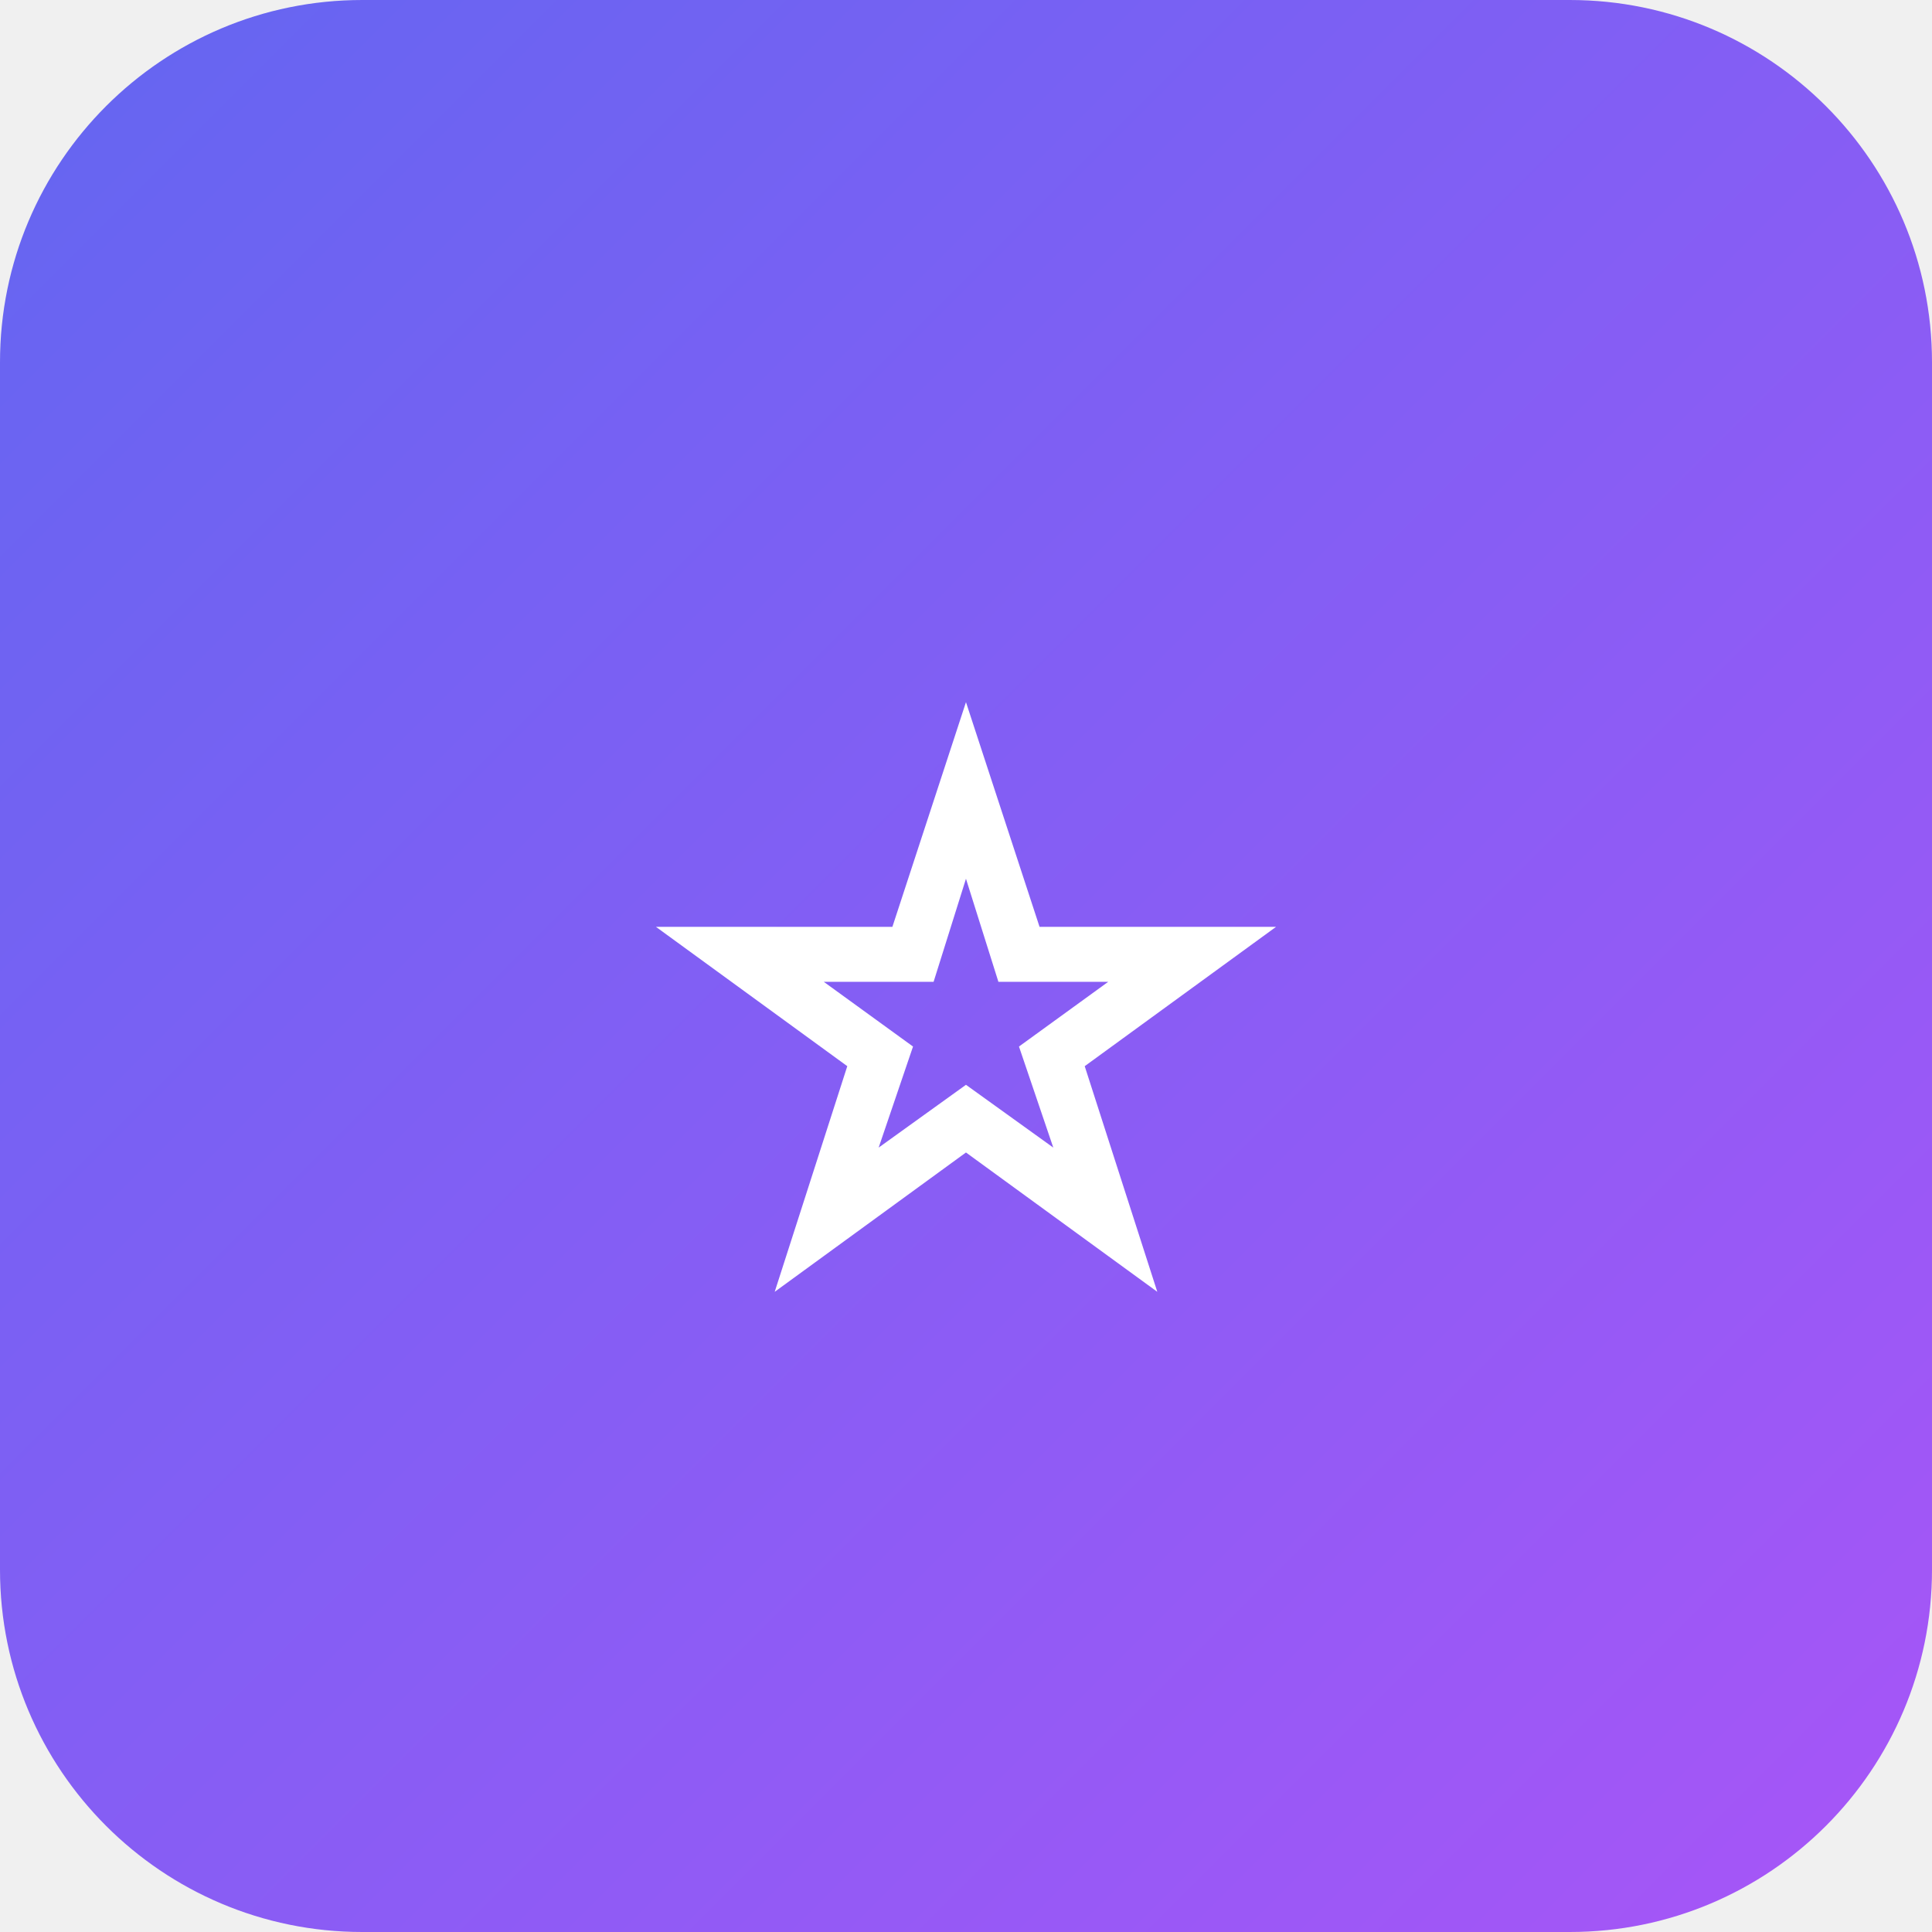
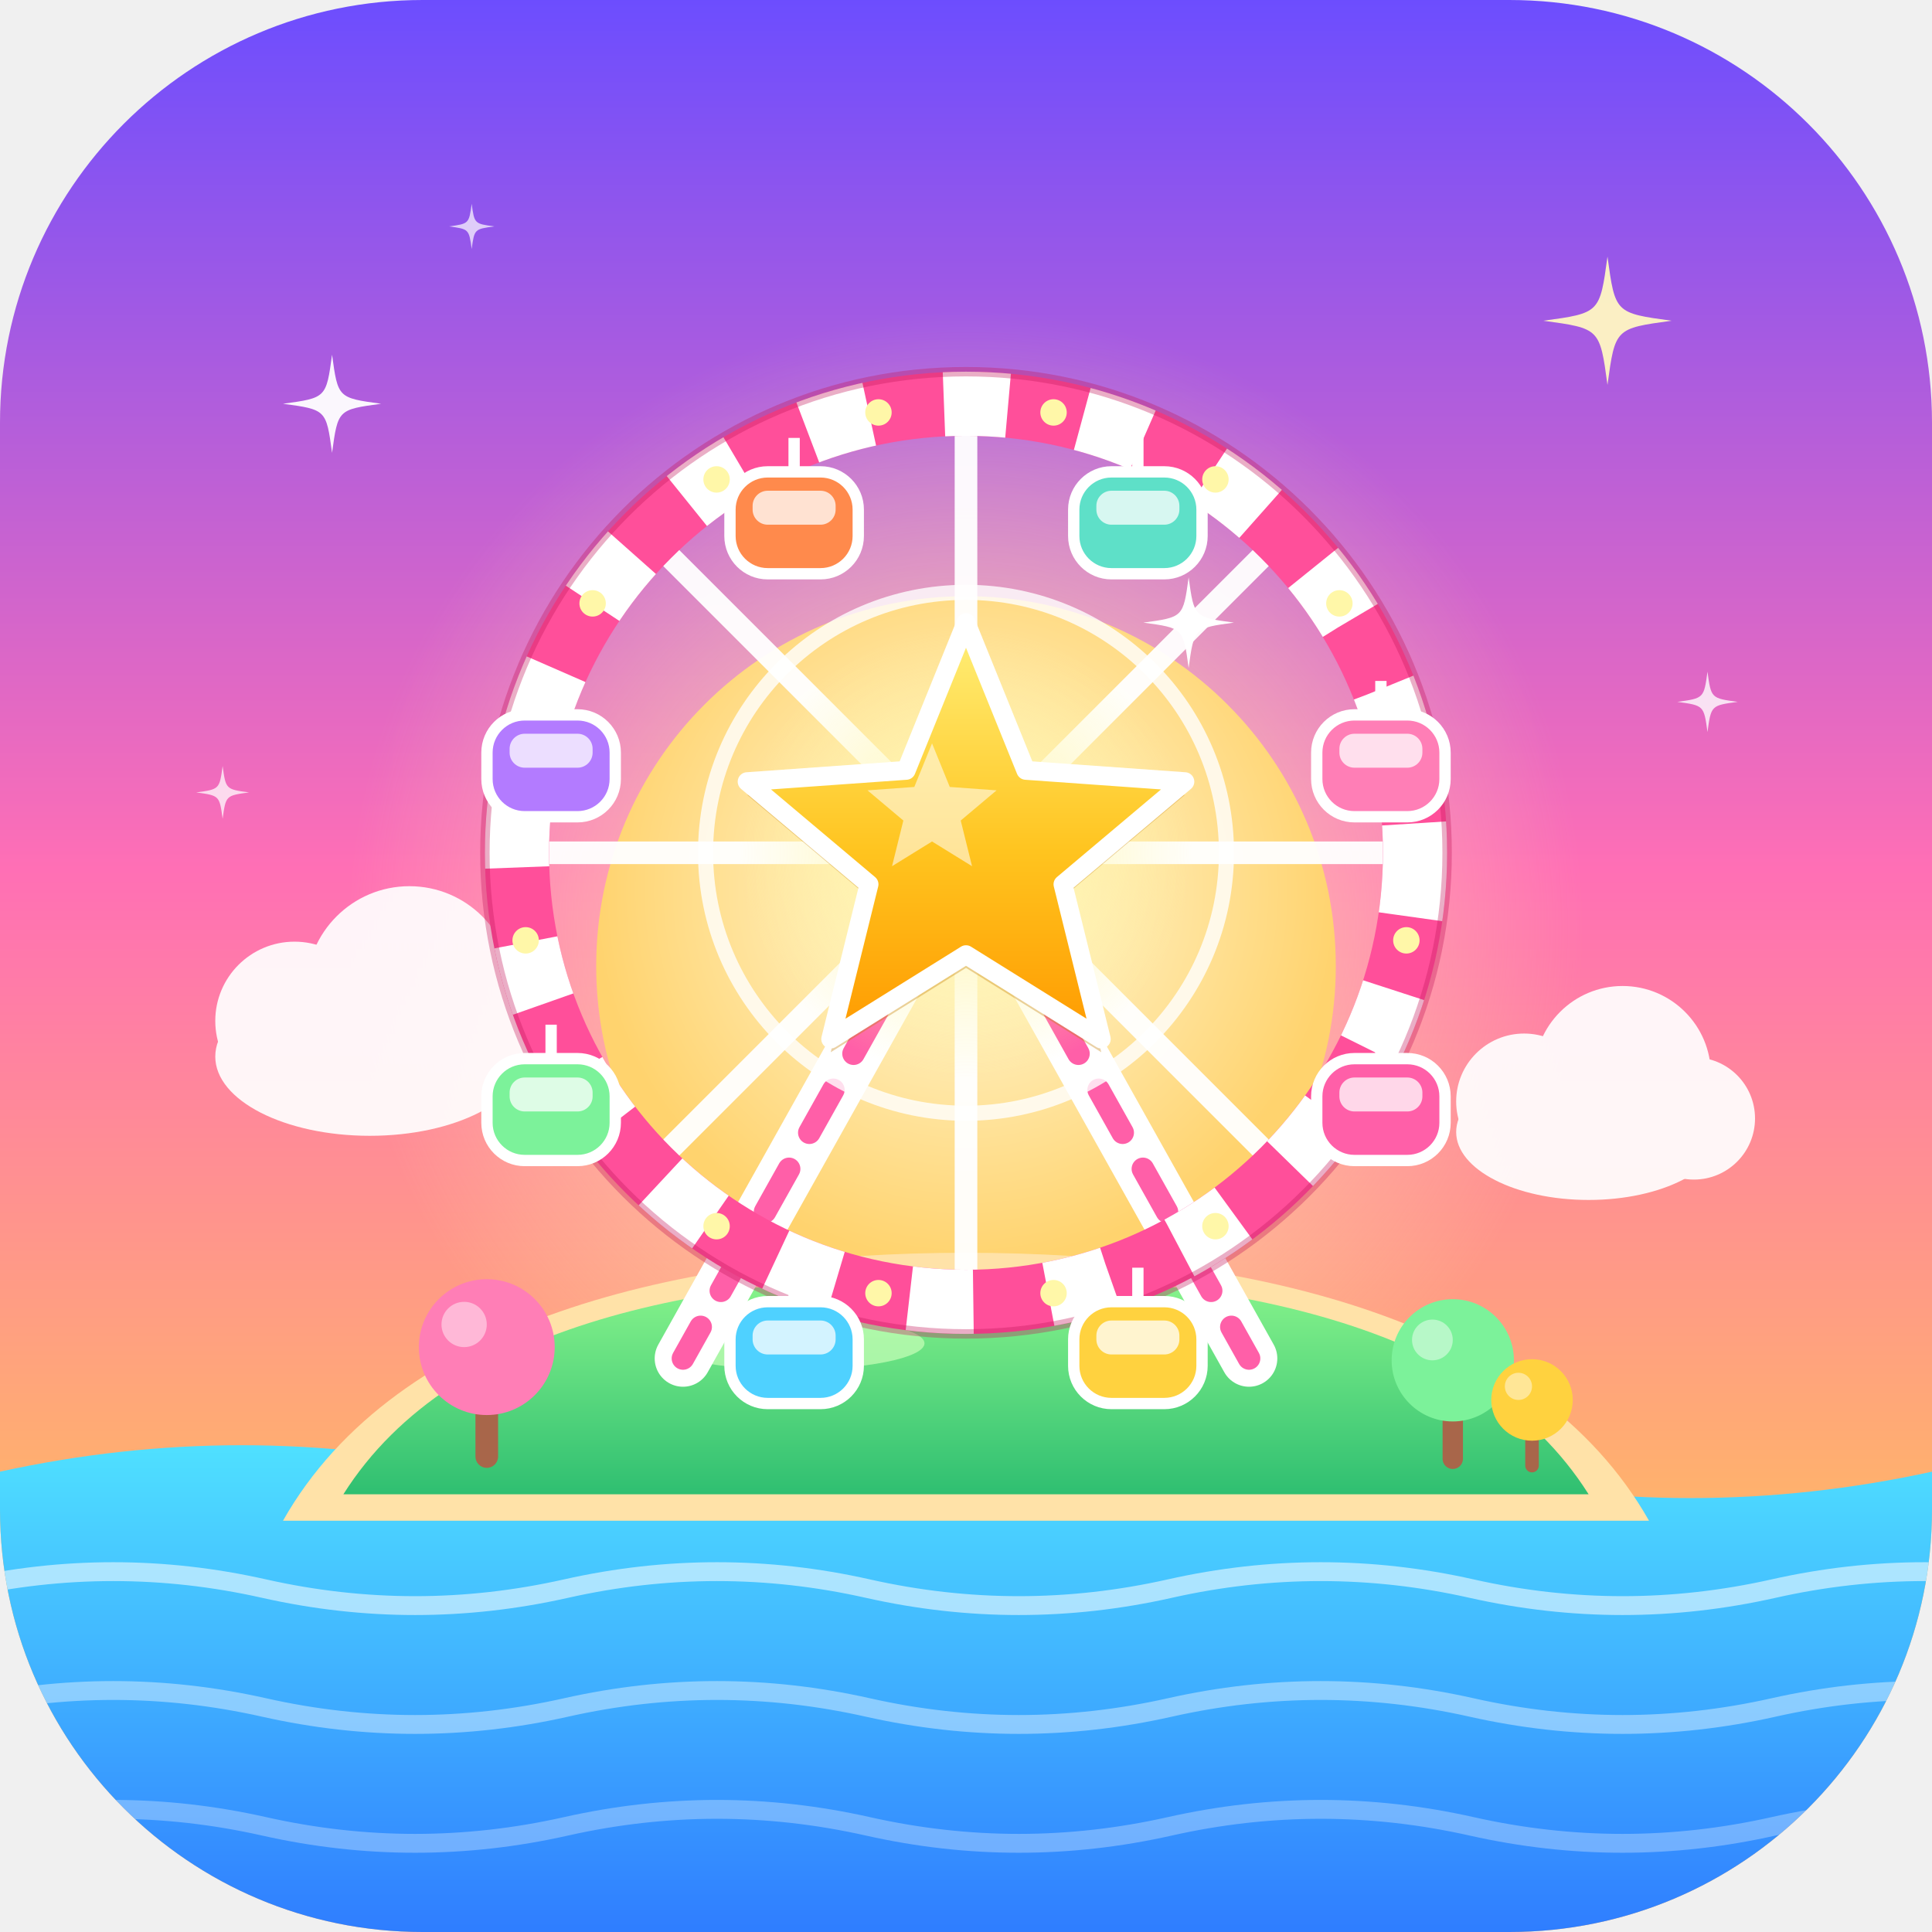
- <svg xmlns="http://www.w3.org/2000/svg" viewBox="0 0 512 512">
+ <svg xmlns="http://www.w3.org/2000/svg" viewBox="0 0 1024 1024">
  <defs>
-     <linearGradient id="bg" x1="0%" y1="0%" x2="100%" y2="100%">
-       <stop offset="0%" style="stop-color:#6366f1" />
-       <stop offset="100%" style="stop-color:#a855f7" />
+     <linearGradient id="sky" x1="0" y1="0" x2="0" y2="1">
+       <stop offset="0" stop-color="#6b4dff" />
+       <stop offset="0.45" stop-color="#ff6fb5" />
+       <stop offset="0.78" stop-color="#ffb36b" />
    </linearGradient>
+     <radialGradient id="glow">
+       <stop offset="0" stop-color="#fff3b0" stop-opacity="0.85" />
+       <stop offset="1" stop-color="#fff3b0" stop-opacity="0" />
+     </radialGradient>
+     <radialGradient id="sun" cx="0.5" cy="0.4">
+       <stop offset="0" stop-color="#fffbe0" />
+       <stop offset="1" stop-color="#ffd36e" />
+     </radialGradient>
+     <linearGradient id="sea" x1="0" y1="0" x2="0" y2="1">
+       <stop offset="0" stop-color="#4fe0ff" />
+       <stop offset="1" stop-color="#2f7dff" />
+     </linearGradient>
+     <linearGradient id="grass" x1="0" y1="0" x2="0" y2="1">
+       <stop offset="0" stop-color="#8af58c" />
+       <stop offset="1" stop-color="#2fbf71" />
+     </linearGradient>
+     <linearGradient id="gold" x1="0" y1="0" x2="0" y2="1">
+       <stop offset="0" stop-color="#fff07a" />
+       <stop offset="0.55" stop-color="#ffc41f" />
+       <stop offset="1" stop-color="#ff9a00" />
+     </linearGradient>
+     <radialGradient id="hubGlow">
+       <stop offset="0" stop-color="#fff6a0" stop-opacity="0.9" />
+       <stop offset="1" stop-color="#fff6a0" stop-opacity="0" />
+     </radialGradient>
+     <clipPath id="round">
+       <rect width="1024" height="1024" rx="224" />
+     </clipPath>
  </defs>
-   <rect width="512" height="512" fill="url(#bg)" rx="96" />
-   <text x="256" y="340" font-size="260" text-anchor="middle" font-family="Apple Color Emoji,Segoe UI Emoji,sans-serif" fill="white">⭐</text>
+   <g clip-path="url(#round)">
+     <rect width="1024" height="1024" fill="url(#sky)" />
+     <circle cx="512" cy="492" r="330" fill="url(#glow)" />
+     <circle cx="512" cy="512" r="196" fill="url(#sun)" />
+     <path d="M176 188 C179.12 210.88 179.12 210.88 202 214 C179.12 217.12 179.12 217.12 176 240 C172.88 217.12 172.88 217.12 150 214 C172.88 210.88 172.88 210.88 176 188Z" fill="#fff" opacity="0.95" />
+     <path d="M852 136 C856.08 165.92 856.08 165.92 886 170 C856.08 174.08 856.08 174.08 852 204 C847.92 174.08 847.92 174.08 818 170 C847.92 165.92 847.92 165.92 852 136Z" fill="#fff7c2" opacity="0.95" />
+     <path d="M905 356 C906.92 370.08 906.92 370.08 921 372 C906.92 373.92 906.92 373.92 905 388 C903.08 373.92 903.08 373.92 889 372 C903.08 370.08 903.08 370.08 905 356Z" fill="#fff" opacity="0.8" />
+     <path d="M118 406 C119.68 418.32 119.68 418.32 132 420 C119.68 421.68 119.68 421.68 118 434 C116.32 421.68 116.32 421.68 104 420 C116.32 418.32 116.32 418.32 118 406Z" fill="#fff" opacity="0.75" />
+     <path d="M250 108 C251.44 118.56 251.44 118.56 262 120 C251.44 121.44 251.44 121.44 250 132 C248.56 121.44 248.56 121.44 238 120 C248.56 118.56 248.56 118.56 250 108Z" fill="#fff" opacity="0.7" />
+     <g transform="translate(196 560) scale(1.05)" fill="#fff" opacity="0.92">
+       <ellipse cx="0" cy="0" rx="78" ry="40" />
+       <circle cx="-38" cy="-18" r="40" />
+       <circle cx="20" cy="-34" r="52" />
+       <circle cx="62" cy="-8" r="36" />
+     </g>
+     <g transform="translate(842 600) scale(0.9)" fill="#fff" opacity="0.92">
+       <ellipse cx="0" cy="0" rx="78" ry="40" />
+       <circle cx="-38" cy="-18" r="40" />
+       <circle cx="20" cy="-34" r="52" />
+       <circle cx="62" cy="-8" r="36" />
+     </g>
+     <path d="M0 780 Q 128 752 256 780 T 512 780 T 768 780 T 1024 780 V1024 H0Z" fill="url(#sea)" />
+     <path d="M-20 842 Q 60 824 140 842 T 300 842 T 460 842 T 620 842 T 780 842 T 940 842 T 1100 842" fill="none" stroke="#fff" stroke-width="10" stroke-linecap="round" opacity="0.55" />
+     <path d="M-20 905 Q 60 887 140 905 T 300 905 T 460 905 T 620 905 T 780 905 T 940 905 T 1100 905" fill="none" stroke="#fff" stroke-width="10" stroke-linecap="round" opacity="0.4" />
+     <path d="M-20 968 Q 60 950 140 968 T 300 968 T 460 968 T 620 968 T 780 968 T 940 968 T 1100 968" fill="none" stroke="#fff" stroke-width="10" stroke-linecap="round" opacity="0.3" />
+     <path d="M150 806 C 210 700, 360 664, 512 664 C 664 664, 814 700, 874 806 Z" fill="#ffe2a8" />
+     <path d="M182 792 C 240 700, 376 676, 512 676 C 648 676, 784 700, 842 792 Z" fill="url(#grass)" />
+     <ellipse cx="420" cy="712" rx="70" ry="14" fill="#c8ffb8" opacity="0.7" />
+     <g transform="translate(258 744) scale(1)">
+       <rect x="-6" y="-6" width="12" height="40" rx="6" fill="#a8664a" />
+       <circle cx="0" cy="-30" r="36" fill="#ff7eb6" />
+       <circle cx="-12" cy="-42" r="12" fill="#fff" opacity="0.45" />
+     </g>
+     <g transform="translate(770 748) scale(0.9)">
+       <rect x="-6" y="-6" width="12" height="40" rx="6" fill="#a8664a" />
+       <circle cx="0" cy="-30" r="36" fill="#7cf29a" />
+       <circle cx="-12" cy="-42" r="12" fill="#fff" opacity="0.45" />
+     </g>
+     <g transform="translate(812 760) scale(0.6)">
+       <rect x="-6" y="-6" width="12" height="40" rx="6" fill="#a8664a" />
+       <circle cx="0" cy="-30" r="36" fill="#ffd23f" />
+       <circle cx="-12" cy="-42" r="12" fill="#fff" opacity="0.45" />
+     </g>
+     <path d="M512 452 L362 720 M512 452 L662 720" stroke="#fff" stroke-width="30" stroke-linecap="round" />
+     <path d="M512 452 L362 720 M512 452 L662 720" stroke="#ff5fa8" stroke-width="12" stroke-linecap="round" stroke-dasharray="26 22" />
+     <line x1="512" y1="452" x2="750" y2="452" stroke="#fff" stroke-width="12" stroke-linecap="round" opacity="0.95" />
+     <line x1="512" y1="452" x2="680.3" y2="620.3" stroke="#fff" stroke-width="12" stroke-linecap="round" opacity="0.95" />
+     <line x1="512" y1="452" x2="512" y2="690" stroke="#fff" stroke-width="12" stroke-linecap="round" opacity="0.95" />
+     <line x1="512" y1="452" x2="343.7" y2="620.3" stroke="#fff" stroke-width="12" stroke-linecap="round" opacity="0.95" />
+     <line x1="512" y1="452" x2="274" y2="452" stroke="#fff" stroke-width="12" stroke-linecap="round" opacity="0.95" />
+     <line x1="512" y1="452" x2="343.7" y2="283.7" stroke="#fff" stroke-width="12" stroke-linecap="round" opacity="0.95" />
+     <line x1="512" y1="452" x2="512" y2="214" stroke="#fff" stroke-width="12" stroke-linecap="round" opacity="0.95" />
+     <line x1="512" y1="452" x2="680.3" y2="283.7" stroke="#fff" stroke-width="12" stroke-linecap="round" opacity="0.95" />
+     <circle cx="512" cy="452" r="138.04" fill="none" stroke="#fff" stroke-width="8" opacity="0.8" />
+     <circle cx="512" cy="452" r="238" fill="none" stroke="#ff4f9a" stroke-width="34" />
+     <circle cx="512" cy="452" r="238" fill="none" stroke="#fff" stroke-width="34" stroke-dasharray="34 40" />
+     <circle cx="512" cy="452" r="255" fill="none" stroke="#c2185b" stroke-width="5" opacity="0.35" />
+     <circle cx="745.4" cy="498.4" r="7" fill="#fff7a8" />
+     <circle cx="709.9" cy="584.2" r="7" fill="#fff7a8" />
+     <circle cx="644.2" cy="649.9" r="7" fill="#fff7a8" />
+     <circle cx="558.4" cy="685.4" r="7" fill="#fff7a8" />
+     <circle cx="465.6" cy="685.4" r="7" fill="#fff7a8" />
+     <circle cx="379.8" cy="649.9" r="7" fill="#fff7a8" />
+     <circle cx="314.1" cy="584.2" r="7" fill="#fff7a8" />
+     <circle cx="278.6" cy="498.4" r="7" fill="#fff7a8" />
+     <circle cx="278.6" cy="405.6" r="7" fill="#fff7a8" />
+     <circle cx="314.1" cy="319.8" r="7" fill="#fff7a8" />
+     <circle cx="379.8" cy="254.1" r="7" fill="#fff7a8" />
+     <circle cx="465.6" cy="218.6" r="7" fill="#fff7a8" />
+     <circle cx="558.4" cy="218.6" r="7" fill="#fff7a8" />
+     <circle cx="644.2" cy="254.1" r="7" fill="#fff7a8" />
+     <circle cx="709.9" cy="319.8" r="7" fill="#fff7a8" />
+     <circle cx="745.4" cy="405.6" r="7" fill="#fff7a8" />
+     <line x1="731.9" y1="543.1" x2="731.9" y2="565.1" stroke="#fff" stroke-width="6" />
+     <rect x="697.9" y="561.1" width="68" height="54" rx="20" fill="#ff5fa8" stroke="#fff" stroke-width="6" />
+     <rect x="709.9" y="571.1" width="44" height="18" rx="8" fill="#fff" opacity="0.75" />
+     <line x1="603.1" y1="671.9" x2="603.1" y2="693.9" stroke="#fff" stroke-width="6" />
+     <rect x="569.1" y="689.9" width="68" height="54" rx="20" fill="#ffd23f" stroke="#fff" stroke-width="6" />
+     <rect x="581.1" y="699.9" width="44" height="18" rx="8" fill="#fff" opacity="0.75" />
+     <line x1="420.9" y1="671.9" x2="420.9" y2="693.9" stroke="#fff" stroke-width="6" />
+     <rect x="386.9" y="689.9" width="68" height="54" rx="20" fill="#4fd1ff" stroke="#fff" stroke-width="6" />
+     <rect x="398.9" y="699.9" width="44" height="18" rx="8" fill="#fff" opacity="0.75" />
+     <line x1="292.1" y1="543.1" x2="292.1" y2="565.1" stroke="#fff" stroke-width="6" />
+     <rect x="258.1" y="561.1" width="68" height="54" rx="20" fill="#7cf29a" stroke="#fff" stroke-width="6" />
+     <rect x="270.1" y="571.1" width="44" height="18" rx="8" fill="#fff" opacity="0.75" />
+     <line x1="292.1" y1="360.9" x2="292.1" y2="382.9" stroke="#fff" stroke-width="6" />
+     <rect x="258.1" y="378.9" width="68" height="54" rx="20" fill="#b37bff" stroke="#fff" stroke-width="6" />
+     <rect x="270.1" y="388.9" width="44" height="18" rx="8" fill="#fff" opacity="0.75" />
+     <line x1="420.9" y1="232.1" x2="420.9" y2="254.1" stroke="#fff" stroke-width="6" />
+     <rect x="386.9" y="250.1" width="68" height="54" rx="20" fill="#ff8a4c" stroke="#fff" stroke-width="6" />
+     <rect x="398.9" y="260.1" width="44" height="18" rx="8" fill="#fff" opacity="0.75" />
+     <line x1="603.1" y1="232.1" x2="603.1" y2="254.1" stroke="#fff" stroke-width="6" />
+     <rect x="569.1" y="250.1" width="68" height="54" rx="20" fill="#5ee0c8" stroke="#fff" stroke-width="6" />
+     <rect x="581.1" y="260.1" width="44" height="18" rx="8" fill="#fff" opacity="0.75" />
+     <line x1="731.9" y1="360.9" x2="731.9" y2="382.9" stroke="#fff" stroke-width="6" />
+     <rect x="697.9" y="378.9" width="68" height="54" rx="20" fill="#ff7eb6" stroke="#fff" stroke-width="6" />
+     <rect x="709.9" y="388.9" width="44" height="18" rx="8" fill="#fff" opacity="0.75" />
+     <circle cx="512" cy="452" r="120" fill="url(#hubGlow)" />
+     <polygon points="512,337 543.7,415.3 628,421.3 563.4,475.7 583.7,557.7 512,513 440.3,557.7 460.6,475.7 396,421.3 480.3,415.3" fill="#c47a00" opacity="0.35" />
+     <polygon points="512,330 543.7,408.3 628,414.3 563.4,468.7 583.7,550.7 512,506 440.3,550.7 460.6,468.7 396,414.3 480.3,408.3" fill="url(#gold)" stroke="#fff" stroke-width="10" stroke-linejoin="round" />
+     <polygon points="494,394 503.4,417.1 528.2,418.9 509.2,434.9 515.2,459.1 494,446 472.8,459.1 478.8,434.9 459.8,418.9 484.6,417.1" fill="#fff" opacity="0.55" />
+     <path d="M630 306 C632.88 327.12 632.88 327.12 654 330 C632.88 332.88 632.88 332.88 630 354 C627.12 332.88 627.12 332.88 606 330 C627.12 327.12 627.12 327.12 630 306Z" fill="#fff" opacity="1" />
+   </g>
</svg>
